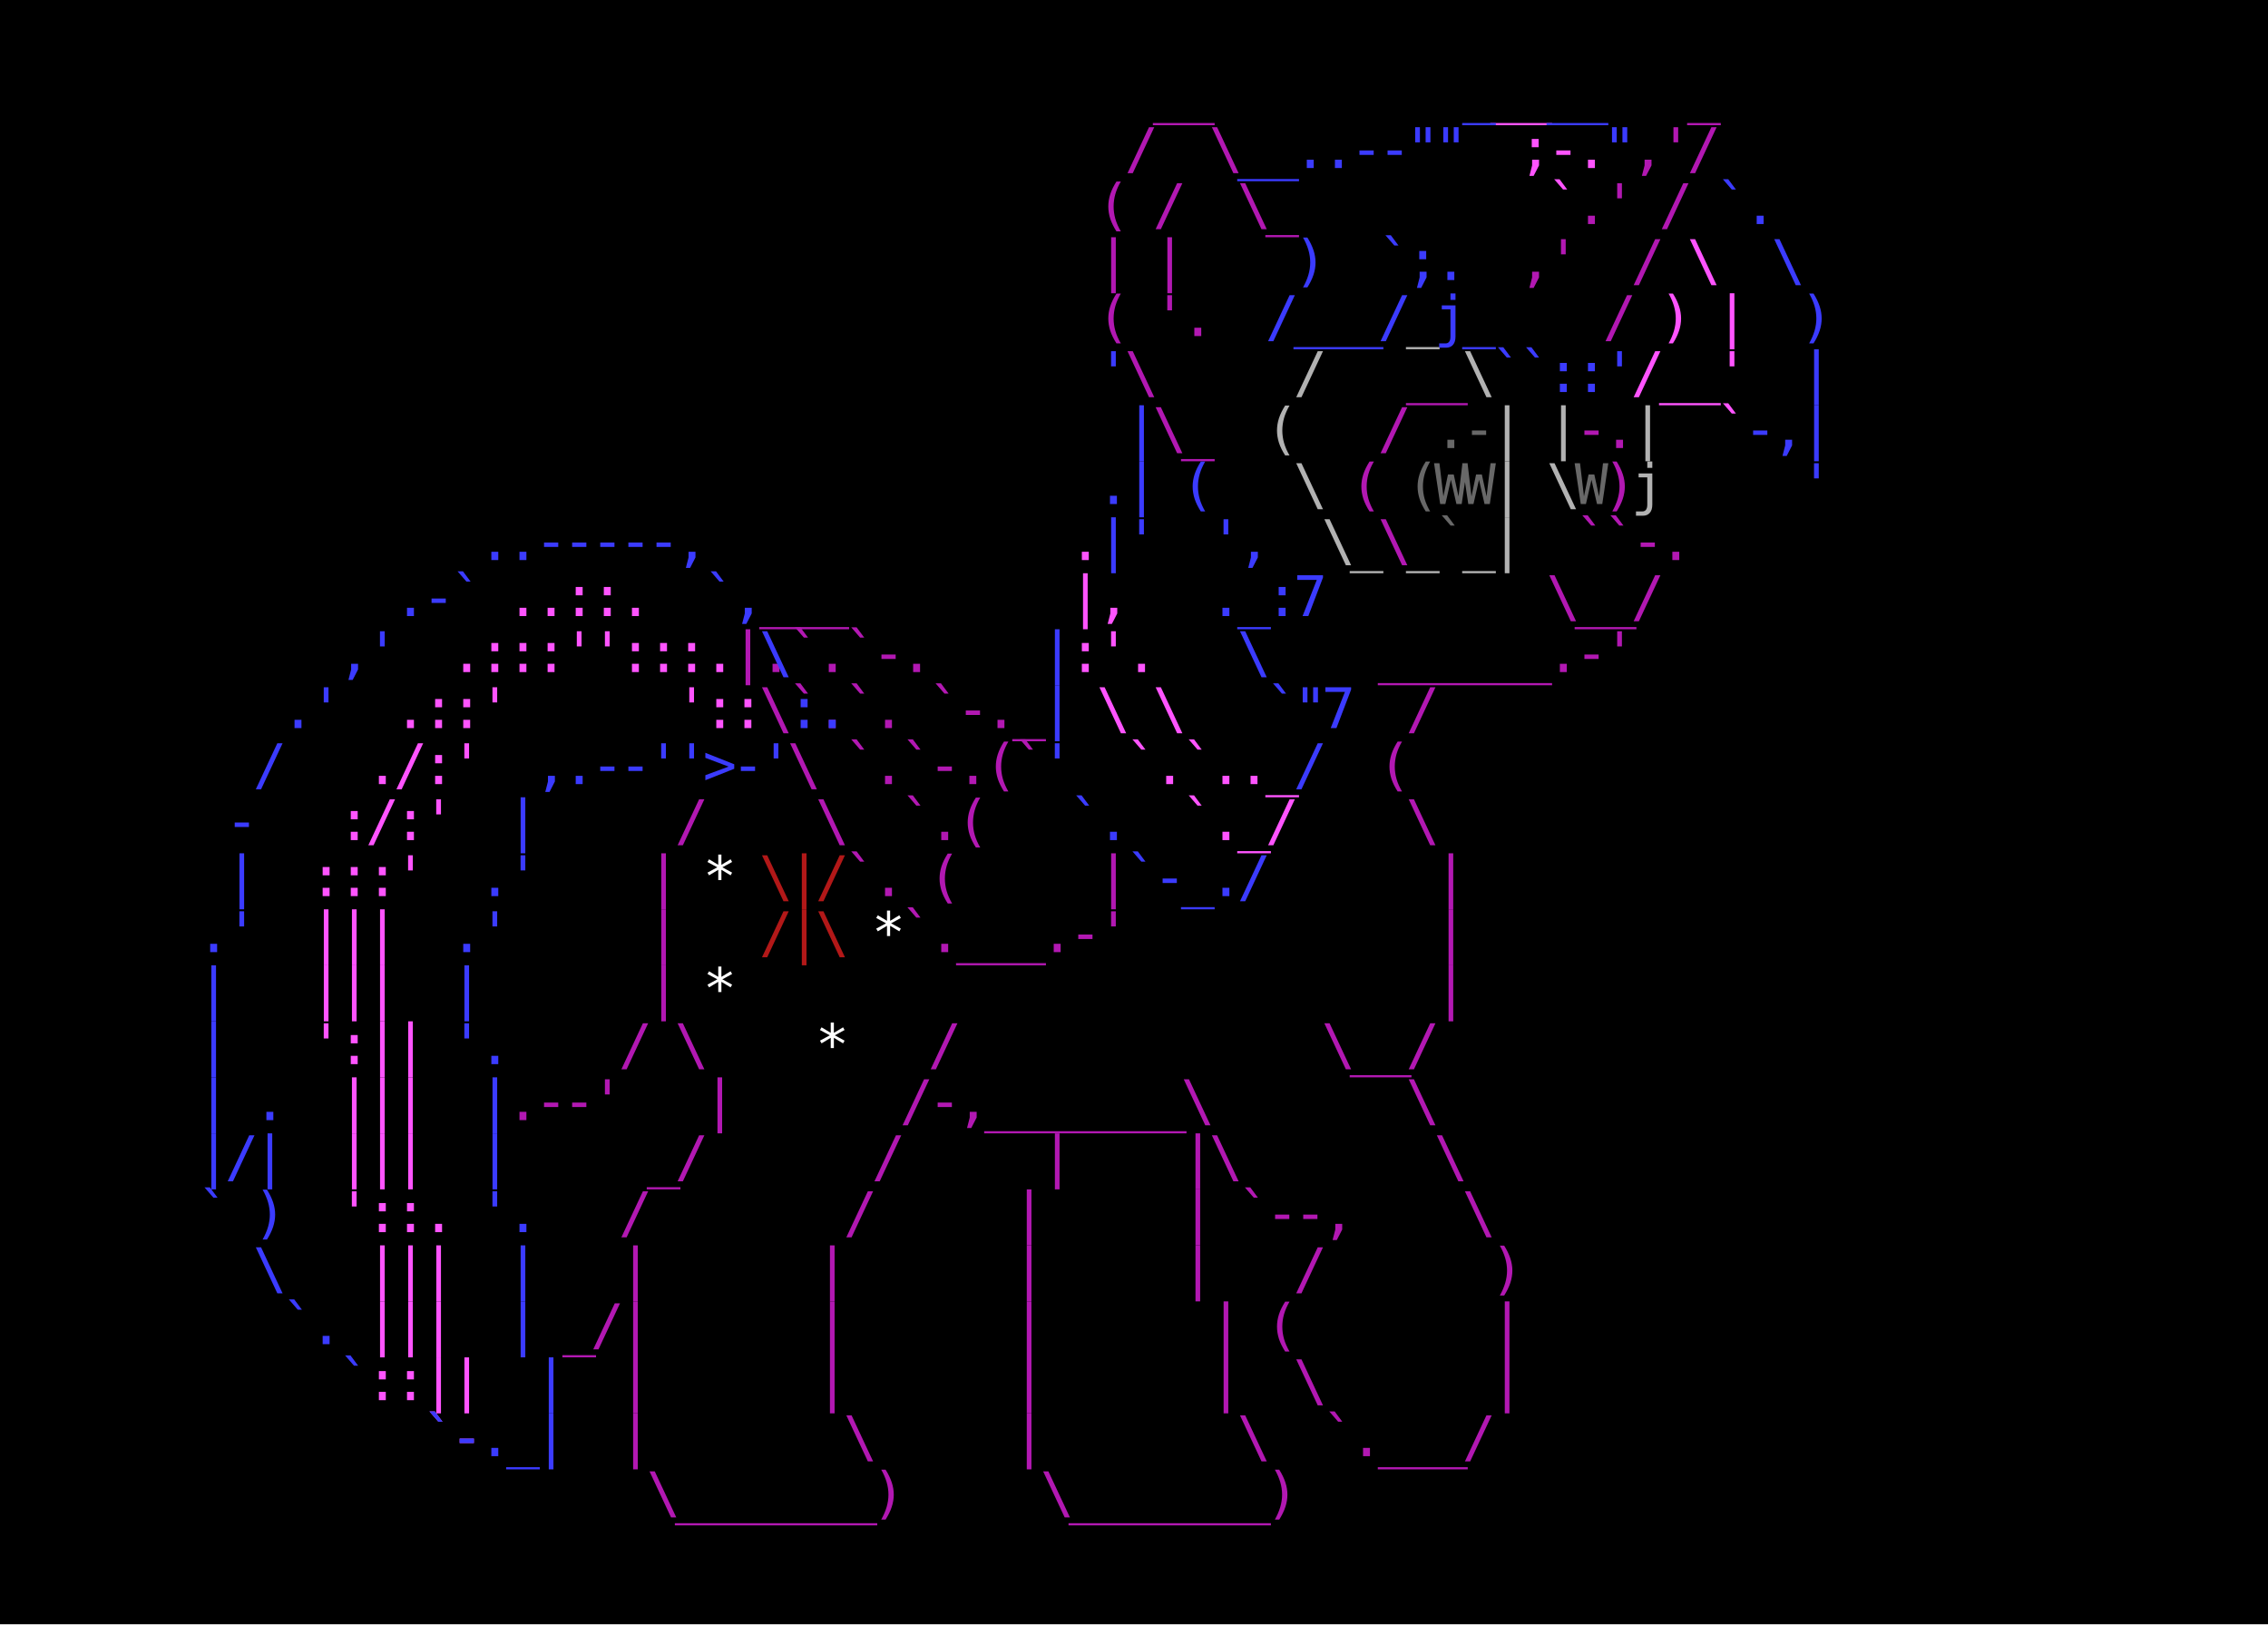
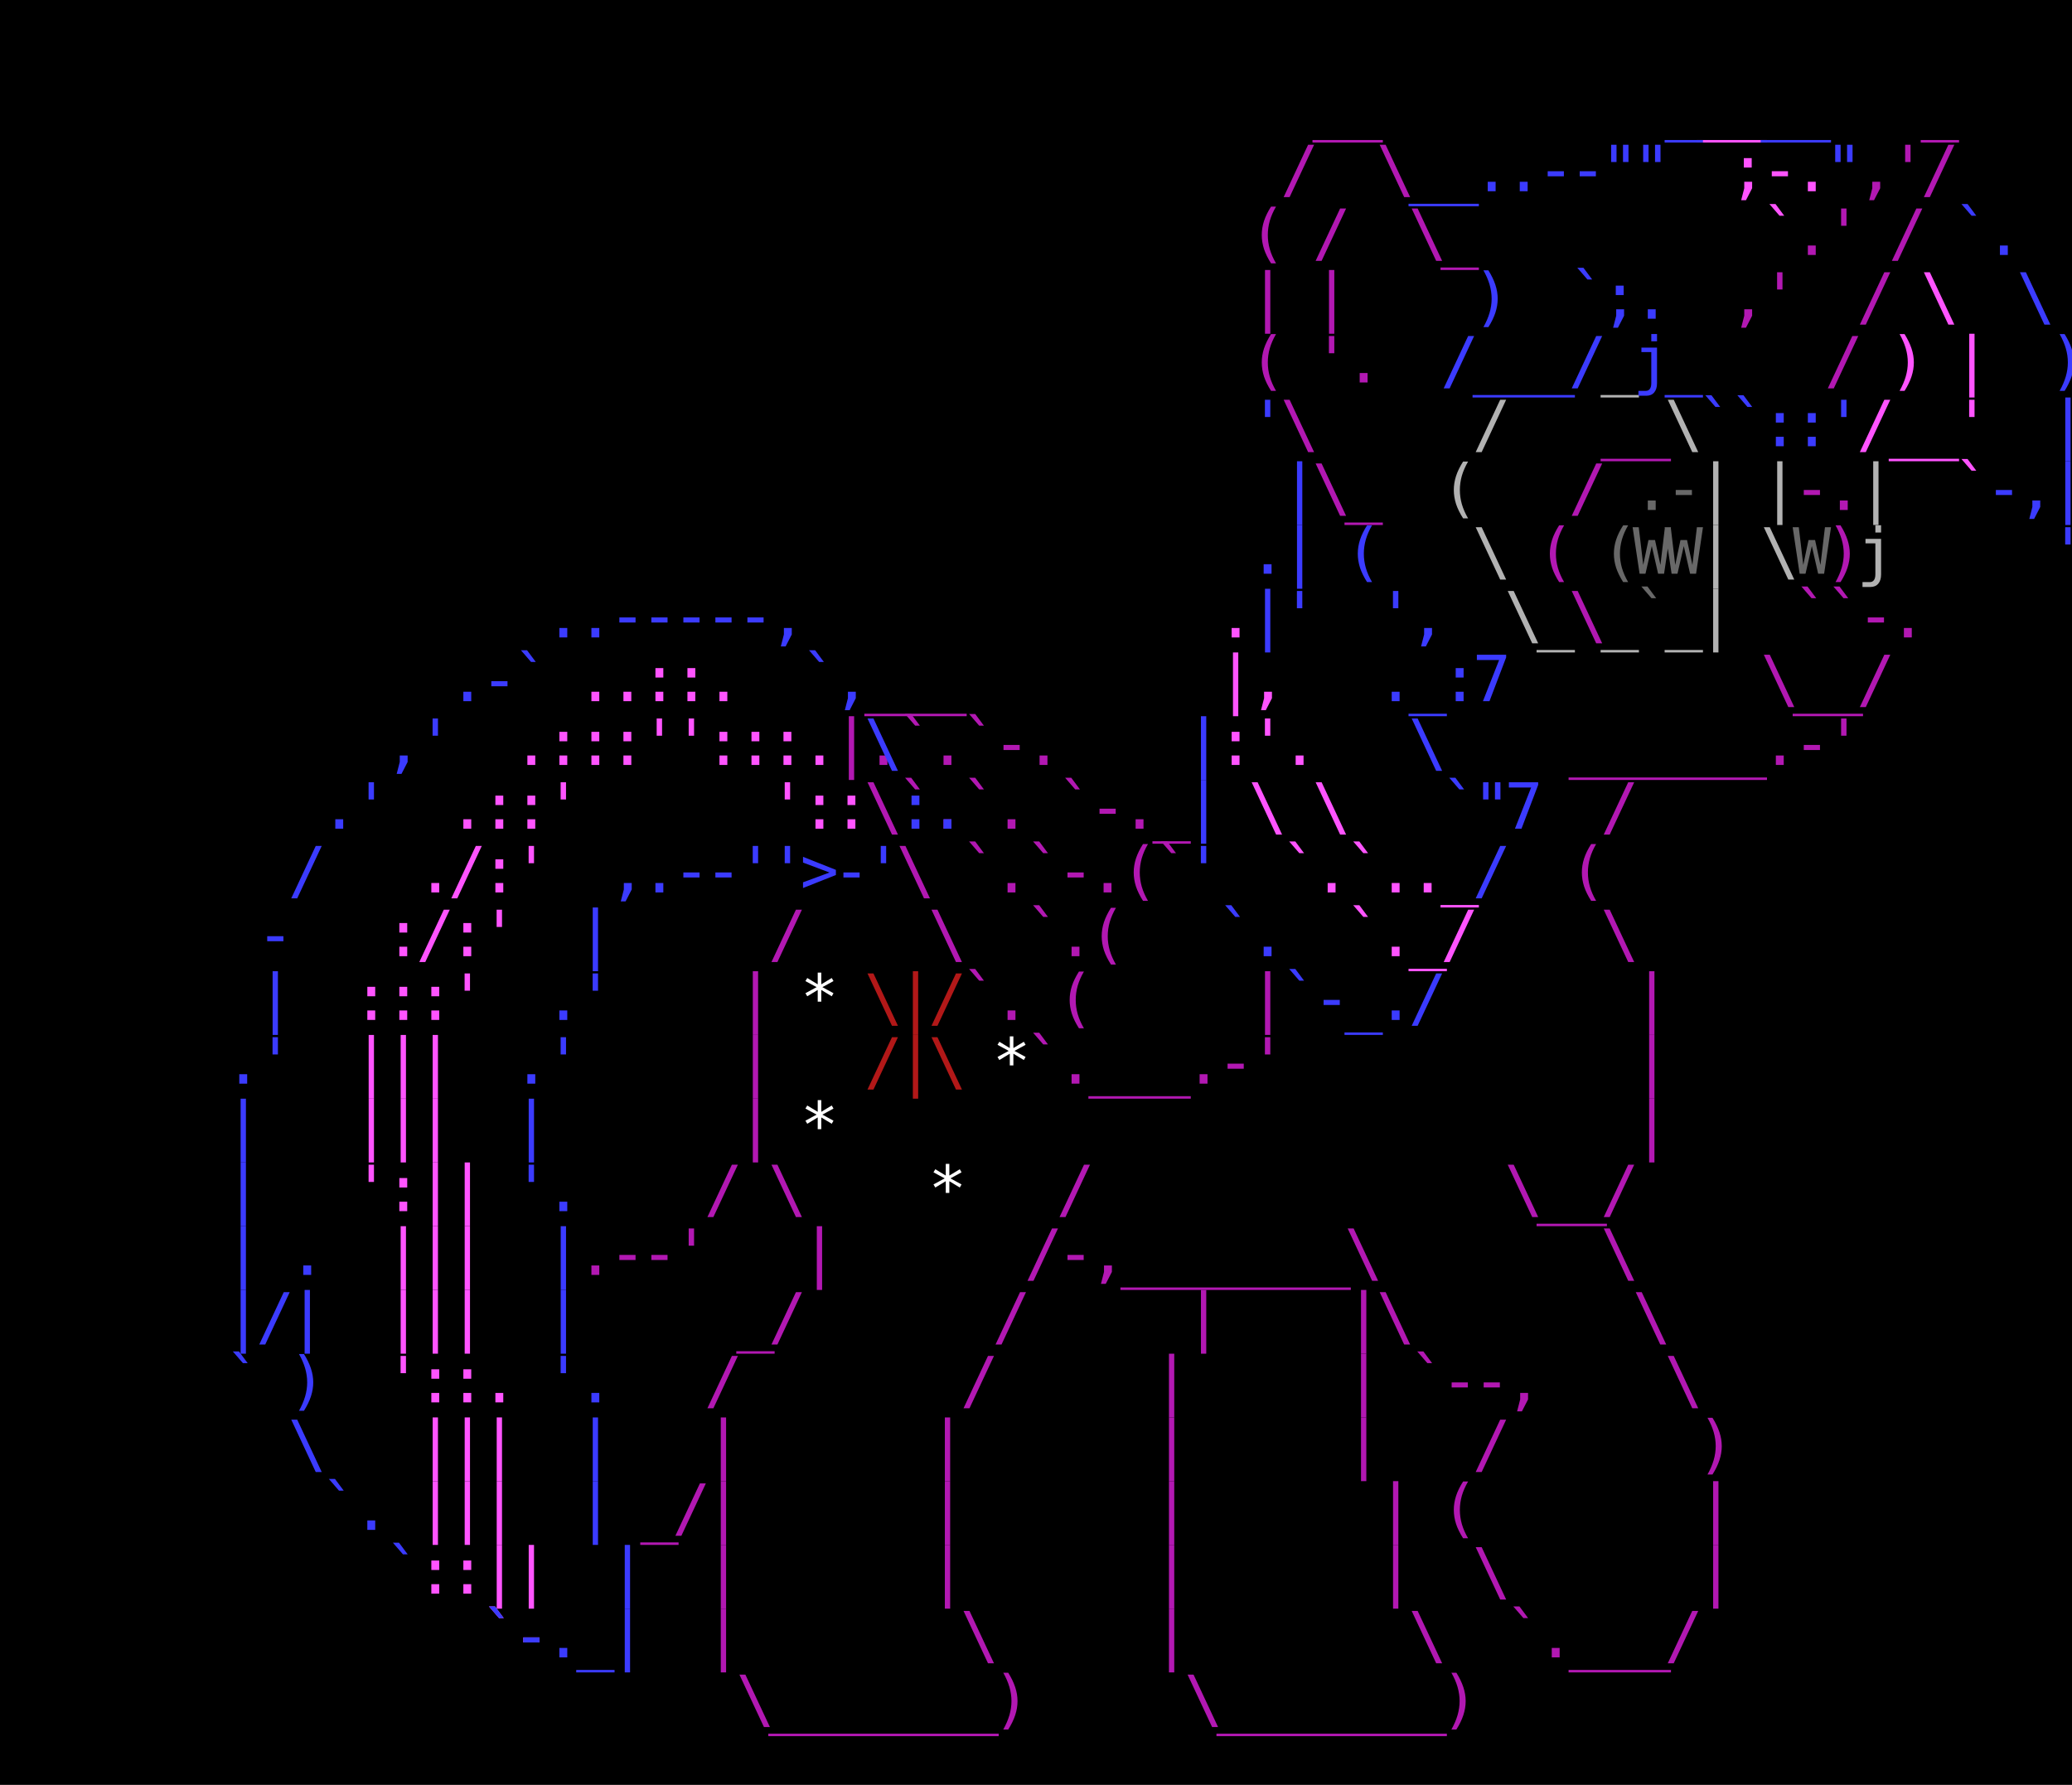
- <svg xmlns="http://www.w3.org/2000/svg" width="486.0" height="348">
-   <rect style="fill:#000000;stroke:none;" width="486.0" height="348" x="0" y="0" />
+ <svg xmlns="http://www.w3.org/2000/svg" width="390.0" height="336">
+   <rect style="fill:#000000;stroke:none;" width="390.0" height="336" x="0" y="0" />
  <text y="0" x="0" style="font-family:monospace;font-size:12px;font-weight:#b2b2b2;fill:white;fill:#686868;letter-spacing:-1.2px" xml:space="preserve">
-     <tspan x="0" y="12">                                                                                </tspan>
-     <tspan x="0" y="24">                                                                                </tspan>
-     <tspan x="0" y="36">                                                                                </tspan>
-     <tspan x="0" y="48">                                                                                </tspan>
-     <tspan x="0" y="60">                                                                                </tspan>
-     <tspan x="0" y="72">                                                                                </tspan>
-     <tspan x="0" y="84">                                                                                </tspan>
-     <tspan x="0" y="96">                                                   .-                            </tspan>
-     <tspan x="0" y="108">                                                  (WW   W                       </tspan>
-     <tspan x="0" y="120">                                                   ` </tspan>
-     <tspan x="0" y="132"> </tspan>
+     <tspan x="0" y="96">                                                   .-</tspan>
+     <tspan x="0" y="108">                                                  (WW   W</tspan>
+     <tspan x="0" y="120">                                                   `</tspan>
  </text>
  <text y="0" x="0" style="font-family:monospace;font-size:12px;font-weight:#b2b2b2;fill:white;fill:#b21818;letter-spacing:-1.2px" xml:space="preserve">
-     <tspan x="0" y="12">                                                                                </tspan>
-     <tspan x="0" y="24">                                                                                </tspan>
-     <tspan x="0" y="36">                                                                                </tspan>
-     <tspan x="0" y="48">                                                                                </tspan>
-     <tspan x="0" y="60">                                                                                </tspan>
-     <tspan x="0" y="72">                                                                                </tspan>
-     <tspan x="0" y="84">                                                                                </tspan>
-     <tspan x="0" y="96">                                                                                </tspan>
-     <tspan x="0" y="108">                                                                                </tspan>
-     <tspan x="0" y="120">                                                                                </tspan>
-     <tspan x="0" y="132">                                                                                </tspan>
-     <tspan x="0" y="144">                                                                                </tspan>
-     <tspan x="0" y="156">                                                                                </tspan>
-     <tspan x="0" y="168">                                                                                </tspan>
-     <tspan x="0" y="180">                                                           </tspan>
-     <tspan x="0" y="192">                           \|/                              </tspan>
-     <tspan x="0" y="204">                           /|\                             </tspan>
-     <tspan x="0" y="216">                                                            </tspan>
-     <tspan x="0" y="228">                                                           </tspan>
-     <tspan x="0" y="240">                                                                                </tspan>
-     <tspan x="0" y="252">                                                                                </tspan>
-     <tspan x="0" y="264">                                                                                </tspan>
-     <tspan x="0" y="276">                                                                                </tspan>
-     <tspan x="0" y="288">                                                                                </tspan>
-     <tspan x="0" y="300">                                                                                </tspan>
-     <tspan x="0" y="312">                                                                                </tspan>
-     <tspan x="0" y="324">                                                                                </tspan>
-     <tspan x="0" y="336">                                                            </tspan>
-     <tspan x="0" y="348"> </tspan>
+     <tspan x="0" y="192">                           \|/</tspan>
+     <tspan x="0" y="204">                           /|\</tspan>
  </text>
  <text y="0" x="0" style="font-family:monospace;font-size:12px;font-weight:#b2b2b2;fill:white;fill:#b218b2;letter-spacing:-1.2px" xml:space="preserve">
-     <tspan x="0" y="12">                                                                                </tspan>
    <tspan x="0" y="24">                                         __                 _</tspan>
    <tspan x="0" y="36">                                        /  \              ,'/</tspan>
-     <tspan x="0" y="48">                                       ( /  \_          .' /   </tspan>
-     <tspan x="0" y="60">                                       | |            ,'  /     </tspan>
-     <tspan x="0" y="72">                                       ( '.              /       </tspan>
-     <tspan x="0" y="84">                                        \         __             </tspan>
-     <tspan x="0" y="96">                                         \_      /      -.                      </tspan>
-     <tspan x="0" y="108">                                                (        )                      </tspan>
-     <tspan x="0" y="120">                                                 \      ``-.      </tspan>
+     <tspan x="0" y="48">                                       ( /  \_          .' /</tspan>
+     <tspan x="0" y="60">                                       | |            ,'  /</tspan>
+     <tspan x="0" y="72">                                       ( '.              /</tspan>
+     <tspan x="0" y="84">                                        \         __</tspan>
+     <tspan x="0" y="96">                                         \_      /      -.</tspan>
+     <tspan x="0" y="108">                                                (        )</tspan>
+     <tspan x="0" y="120">                                                 \      ``-.</tspan>
    <tspan x="0" y="132">                           ___                         \__/</tspan>
-     <tspan x="0" y="144">                          |.`.`-.                ______.-' </tspan>
+     <tspan x="0" y="144">                          |.`.`-.                ______.-'</tspan>
    <tspan x="0" y="156">                           \`.`. `-._             /</tspan>
    <tspan x="0" y="168">                            \ `.`-.(`            (</tspan>
-     <tspan x="0" y="180">                        /    \  `.(               \        </tspan>
-     <tspan x="0" y="192">                       |      `. (     |           |        </tspan>
-     <tspan x="0" y="204">                       |        `.___.-'           |       </tspan>
-     <tspan x="0" y="216">                       |                           |        </tspan>
-     <tspan x="0" y="228">                      / \        /             \__/        </tspan>
-     <tspan x="0" y="240">                  .--'   |      /-,_______\       \                </tspan>
-     <tspan x="0" y="252">                       _/      /     |    |\       \         </tspan>
-     <tspan x="0" y="264">                      /       /     |     | `--,    \        </tspan>
-     <tspan x="0" y="276">                      |      |      |     |   /      )     </tspan>
-     <tspan x="0" y="288">                    _/|      |      |      | (       |     </tspan>
-     <tspan x="0" y="300">                      |      |      |      |  \      |     </tspan>
-     <tspan x="0" y="312">                      |       \     |       \  `.___/      </tspan>
-     <tspan x="0" y="324">                       \_______)     \_______)             </tspan>
-     <tspan x="0" y="336">                                                            </tspan>
-     <tspan x="0" y="348"> </tspan>
+     <tspan x="0" y="180">                        /    \  `.(               \</tspan>
+     <tspan x="0" y="192">                       |      `. (     |           |</tspan>
+     <tspan x="0" y="204">                       |        `.___.-'           |</tspan>
+     <tspan x="0" y="216">                       |                           |</tspan>
+     <tspan x="0" y="228">                      / \        /             \__/</tspan>
+     <tspan x="0" y="240">                  .--'   |      /-,_______\       \</tspan>
+     <tspan x="0" y="252">                       _/      /     |    |\       \</tspan>
+     <tspan x="0" y="264">                      /       /     |     | `--,    \</tspan>
+     <tspan x="0" y="276">                      |      |      |     |   /      )</tspan>
+     <tspan x="0" y="288">                    _/|      |      |      | (       |</tspan>
+     <tspan x="0" y="300">                      |      |      |      |  \      |</tspan>
+     <tspan x="0" y="312">                      |       \     |       \  `.___/</tspan>
+     <tspan x="0" y="324">                       \_______)     \_______)</tspan>
  </text>
  <text y="0" x="0" style="font-family:monospace;font-size:12px;font-weight:#b2b2b2;fill:white;fill:#b2b2b2;letter-spacing:-1.2px" xml:space="preserve">
-     <tspan x="0" y="12">                                                                                </tspan>
-     <tspan x="0" y="24">                                                                                </tspan>
-     <tspan x="0" y="36">                                                                                </tspan>
-     <tspan x="0" y="48">                                                                                </tspan>
-     <tspan x="0" y="60">                                                                                </tspan>
-     <tspan x="0" y="72">                                                  _              </tspan>
-     <tspan x="0" y="84">                                              /     \             </tspan>
-     <tspan x="0" y="96">                                             (       | |  |                     </tspan>
-     <tspan x="0" y="108">                                              \      | \  j                     </tspan>
-     <tspan x="0" y="120">                                               \_ _ _|             </tspan>
+     <tspan x="0" y="72">                                                  _</tspan>
+     <tspan x="0" y="84">                                              /     \</tspan>
+     <tspan x="0" y="96">                                             (       | |  |</tspan>
+     <tspan x="0" y="108">                                              \      | \  j</tspan>
+     <tspan x="0" y="120">                                               \_ _ _|</tspan>
  </text>
  <text y="0" x="0" style="font-family:monospace;font-size:12px;font-weight:#b2b2b2;fill:white;fill:#ffffff;letter-spacing:-1.2px" xml:space="preserve">
-     <tspan x="0" y="12">                                                                                </tspan>
-     <tspan x="0" y="24">                                                                                </tspan>
-     <tspan x="0" y="36">                                                                                </tspan>
-     <tspan x="0" y="48">                                                                                </tspan>
-     <tspan x="0" y="60">                                                                                </tspan>
-     <tspan x="0" y="72">                                                                                </tspan>
-     <tspan x="0" y="84">                                                                                </tspan>
-     <tspan x="0" y="96">                                                                                </tspan>
-     <tspan x="0" y="108">                                                                                </tspan>
-     <tspan x="0" y="120">                                                                                </tspan>
-     <tspan x="0" y="132">                                                                                </tspan>
-     <tspan x="0" y="144">                                                                                </tspan>
-     <tspan x="0" y="156">                                                                                </tspan>
-     <tspan x="0" y="168">                                                                                </tspan>
-     <tspan x="0" y="180">                                                           </tspan>
-     <tspan x="0" y="192">                         *                                  </tspan>
-     <tspan x="0" y="204">                               *                           </tspan>
-     <tspan x="0" y="216">                         *                                  </tspan>
-     <tspan x="0" y="228">                             *                             </tspan>
-     <tspan x="0" y="240">                                                                                </tspan>
-     <tspan x="0" y="252">                                                                                </tspan>
-     <tspan x="0" y="264">                                                                                </tspan>
-     <tspan x="0" y="276">                                                                                </tspan>
-     <tspan x="0" y="288">                                                                                </tspan>
-     <tspan x="0" y="300">                                                                                </tspan>
-     <tspan x="0" y="312">                                                                                </tspan>
-     <tspan x="0" y="324">                                                                                </tspan>
-     <tspan x="0" y="336">                                                            </tspan>
-     <tspan x="0" y="348"> </tspan>
+     <tspan x="0" y="192">                         *</tspan>
+     <tspan x="0" y="204">                               *</tspan>
+     <tspan x="0" y="216">                         *</tspan>
+     <tspan x="0" y="228">                             *</tspan>
  </text>
  <text y="0" x="0" style="font-family:monospace;font-size:12px;font-weight:#b2b2b2;fill:white;fill:#ff54ff;letter-spacing:-1.2px" xml:space="preserve">
-     <tspan x="0" y="12">                                                                                </tspan>
-     <tspan x="0" y="24">                                                     __       </tspan>
-     <tspan x="0" y="36">                                                      ;-.    </tspan>
-     <tspan x="0" y="48">                                                       `       </tspan>
-     <tspan x="0" y="60">                                                            \   </tspan>
-     <tspan x="0" y="72">                                                           ) |   </tspan>
-     <tspan x="0" y="84">                                                          /__'   </tspan>
-     <tspan x="0" y="96">                                                             `                  </tspan>
-     <tspan x="0" y="108">                                                            </tspan>
-     <tspan x="0" y="120">                                      .  </tspan>
+     <tspan x="0" y="24">                                                     __</tspan>
+     <tspan x="0" y="36">                                                      ;-.</tspan>
+     <tspan x="0" y="48">                                                       `</tspan>
+     <tspan x="0" y="60">                                                            \</tspan>
+     <tspan x="0" y="72">                                                           ) |</tspan>
+     <tspan x="0" y="84">                                                          /__'</tspan>
+     <tspan x="0" y="96">                                                             `</tspan>
+     <tspan x="0" y="120">                                      .</tspan>
    <tspan x="0" y="132">                  ..::.               |,</tspan>
    <tspan x="0" y="144">                .:::'':::.            :'.</tspan>
    <tspan x="0" y="156">              .::'      '::            \ \</tspan>
    <tspan x="0" y="168">             ./:'                       `.`.._</tspan>
    <tspan x="0" y="180">            :/:'                          `._/</tspan>
-     <tspan x="0" y="192">           :::'             </tspan>
-     <tspan x="0" y="204">           |||          </tspan>
-     <tspan x="0" y="216">           |||          </tspan>
-     <tspan x="0" y="228">           ':||          </tspan>
-     <tspan x="0" y="240">            |||                 </tspan>
-     <tspan x="0" y="252">            |||        </tspan>
-     <tspan x="0" y="264">            '::.        </tspan>
-     <tspan x="0" y="276">             |||      </tspan>
-     <tspan x="0" y="288">             |||     </tspan>
-     <tspan x="0" y="300">             ::||     </tspan>
-     <tspan x="0" y="312">               `-       </tspan>
-     <tspan x="0" y="324">                                                            </tspan>
-     <tspan x="0" y="336"> </tspan>
+     <tspan x="0" y="192">           :::'</tspan>
+     <tspan x="0" y="204">           |||</tspan>
+     <tspan x="0" y="216">           |||</tspan>
+     <tspan x="0" y="228">           ':||</tspan>
+     <tspan x="0" y="240">            |||</tspan>
+     <tspan x="0" y="252">            |||</tspan>
+     <tspan x="0" y="264">            '::.</tspan>
+     <tspan x="0" y="276">             |||</tspan>
+     <tspan x="0" y="288">             |||</tspan>
+     <tspan x="0" y="300">             ::||</tspan>
+     <tspan x="0" y="312">               `-</tspan>
  </text>
  <text y="0" x="0" style="font-family:monospace;font-size:12px;font-weight:#b2b2b2;fill:white;fill:#3b3bff;letter-spacing:-1.2px" xml:space="preserve">
-     <tspan x="0" y="12">                                                                                </tspan>
-     <tspan x="0" y="24">                                                    _  __    </tspan>
-     <tspan x="0" y="36">                                            __..--""     "   </tspan>
+     <tspan x="0" y="24">                                                    _  __</tspan>
+     <tspan x="0" y="36">                                            __..--""     "</tspan>
    <tspan x="0" y="48">                                                             `.</tspan>
    <tspan x="0" y="60">                                              )  `;.           \</tspan>
    <tspan x="0" y="72">                                             /___/ j_           )</tspan>
    <tspan x="0" y="84">                                       '             ``::'      |</tspan>
-     <tspan x="0" y="96">                                        |                     -,|               </tspan>
-     <tspan x="0" y="108">                                       .| (                     '               </tspan>
-     <tspan x="0" y="120">                 ..-----,              |'  ',                     </tspan>
-     <tspan x="0" y="132">              .-`        `,                ._:7            </tspan>
-     <tspan x="0" y="144">            ,'             \         |      \              </tspan>
-     <tspan x="0" y="156">          .'                :.       |       `"7   </tspan>
-     <tspan x="0" y="168">         /         ,.--''&gt;-'         '        /   </tspan>
-     <tspan x="0" y="180">        -         |                   `.                   </tspan>
-     <tspan x="0" y="192">        |        .'                     `-_./               </tspan>
-     <tspan x="0" y="204">       .'       .'                                         </tspan>
-     <tspan x="0" y="216">       |        |                                           </tspan>
-     <tspan x="0" y="228">       |        '.                                         </tspan>
-     <tspan x="0" y="240">       | .       |                                                 </tspan>
-     <tspan x="0" y="252">       |/|       |                                           </tspan>
-     <tspan x="0" y="264">       ` )       '.                                          </tspan>
-     <tspan x="0" y="276">         \        |                                        </tspan>
-     <tspan x="0" y="288">          `.      |                                        </tspan>
-     <tspan x="0" y="300">            `      |                                       </tspan>
-     <tspan x="0" y="312">               `-._|                                       </tspan>
-     <tspan x="0" y="324">                                                           </tspan>
-     <tspan x="0" y="336">                                                            </tspan>
-     <tspan x="0" y="348"> </tspan>
+     <tspan x="0" y="96">                                        |                     -,|</tspan>
+     <tspan x="0" y="108">                                       .| (                     '</tspan>
+     <tspan x="0" y="120">                 ..-----,              |'  ',</tspan>
+     <tspan x="0" y="132">              .-`        `,                ._:7</tspan>
+     <tspan x="0" y="144">            ,'             \         |      \</tspan>
+     <tspan x="0" y="156">          .'                :.       |       `"7</tspan>
+     <tspan x="0" y="168">         /         ,.--''&gt;-'         '        /</tspan>
+     <tspan x="0" y="180">        -         |                   `.</tspan>
+     <tspan x="0" y="192">        |        .'                     `-_./</tspan>
+     <tspan x="0" y="204">       .'       .'</tspan>
+     <tspan x="0" y="216">       |        |</tspan>
+     <tspan x="0" y="228">       |        '.</tspan>
+     <tspan x="0" y="240">       | .       |</tspan>
+     <tspan x="0" y="252">       |/|       |</tspan>
+     <tspan x="0" y="264">       ` )       '.</tspan>
+     <tspan x="0" y="276">         \        |</tspan>
+     <tspan x="0" y="288">          `.      |</tspan>
+     <tspan x="0" y="300">            `      |</tspan>
+     <tspan x="0" y="312">               `-._|</tspan>
  </text>
</svg>
